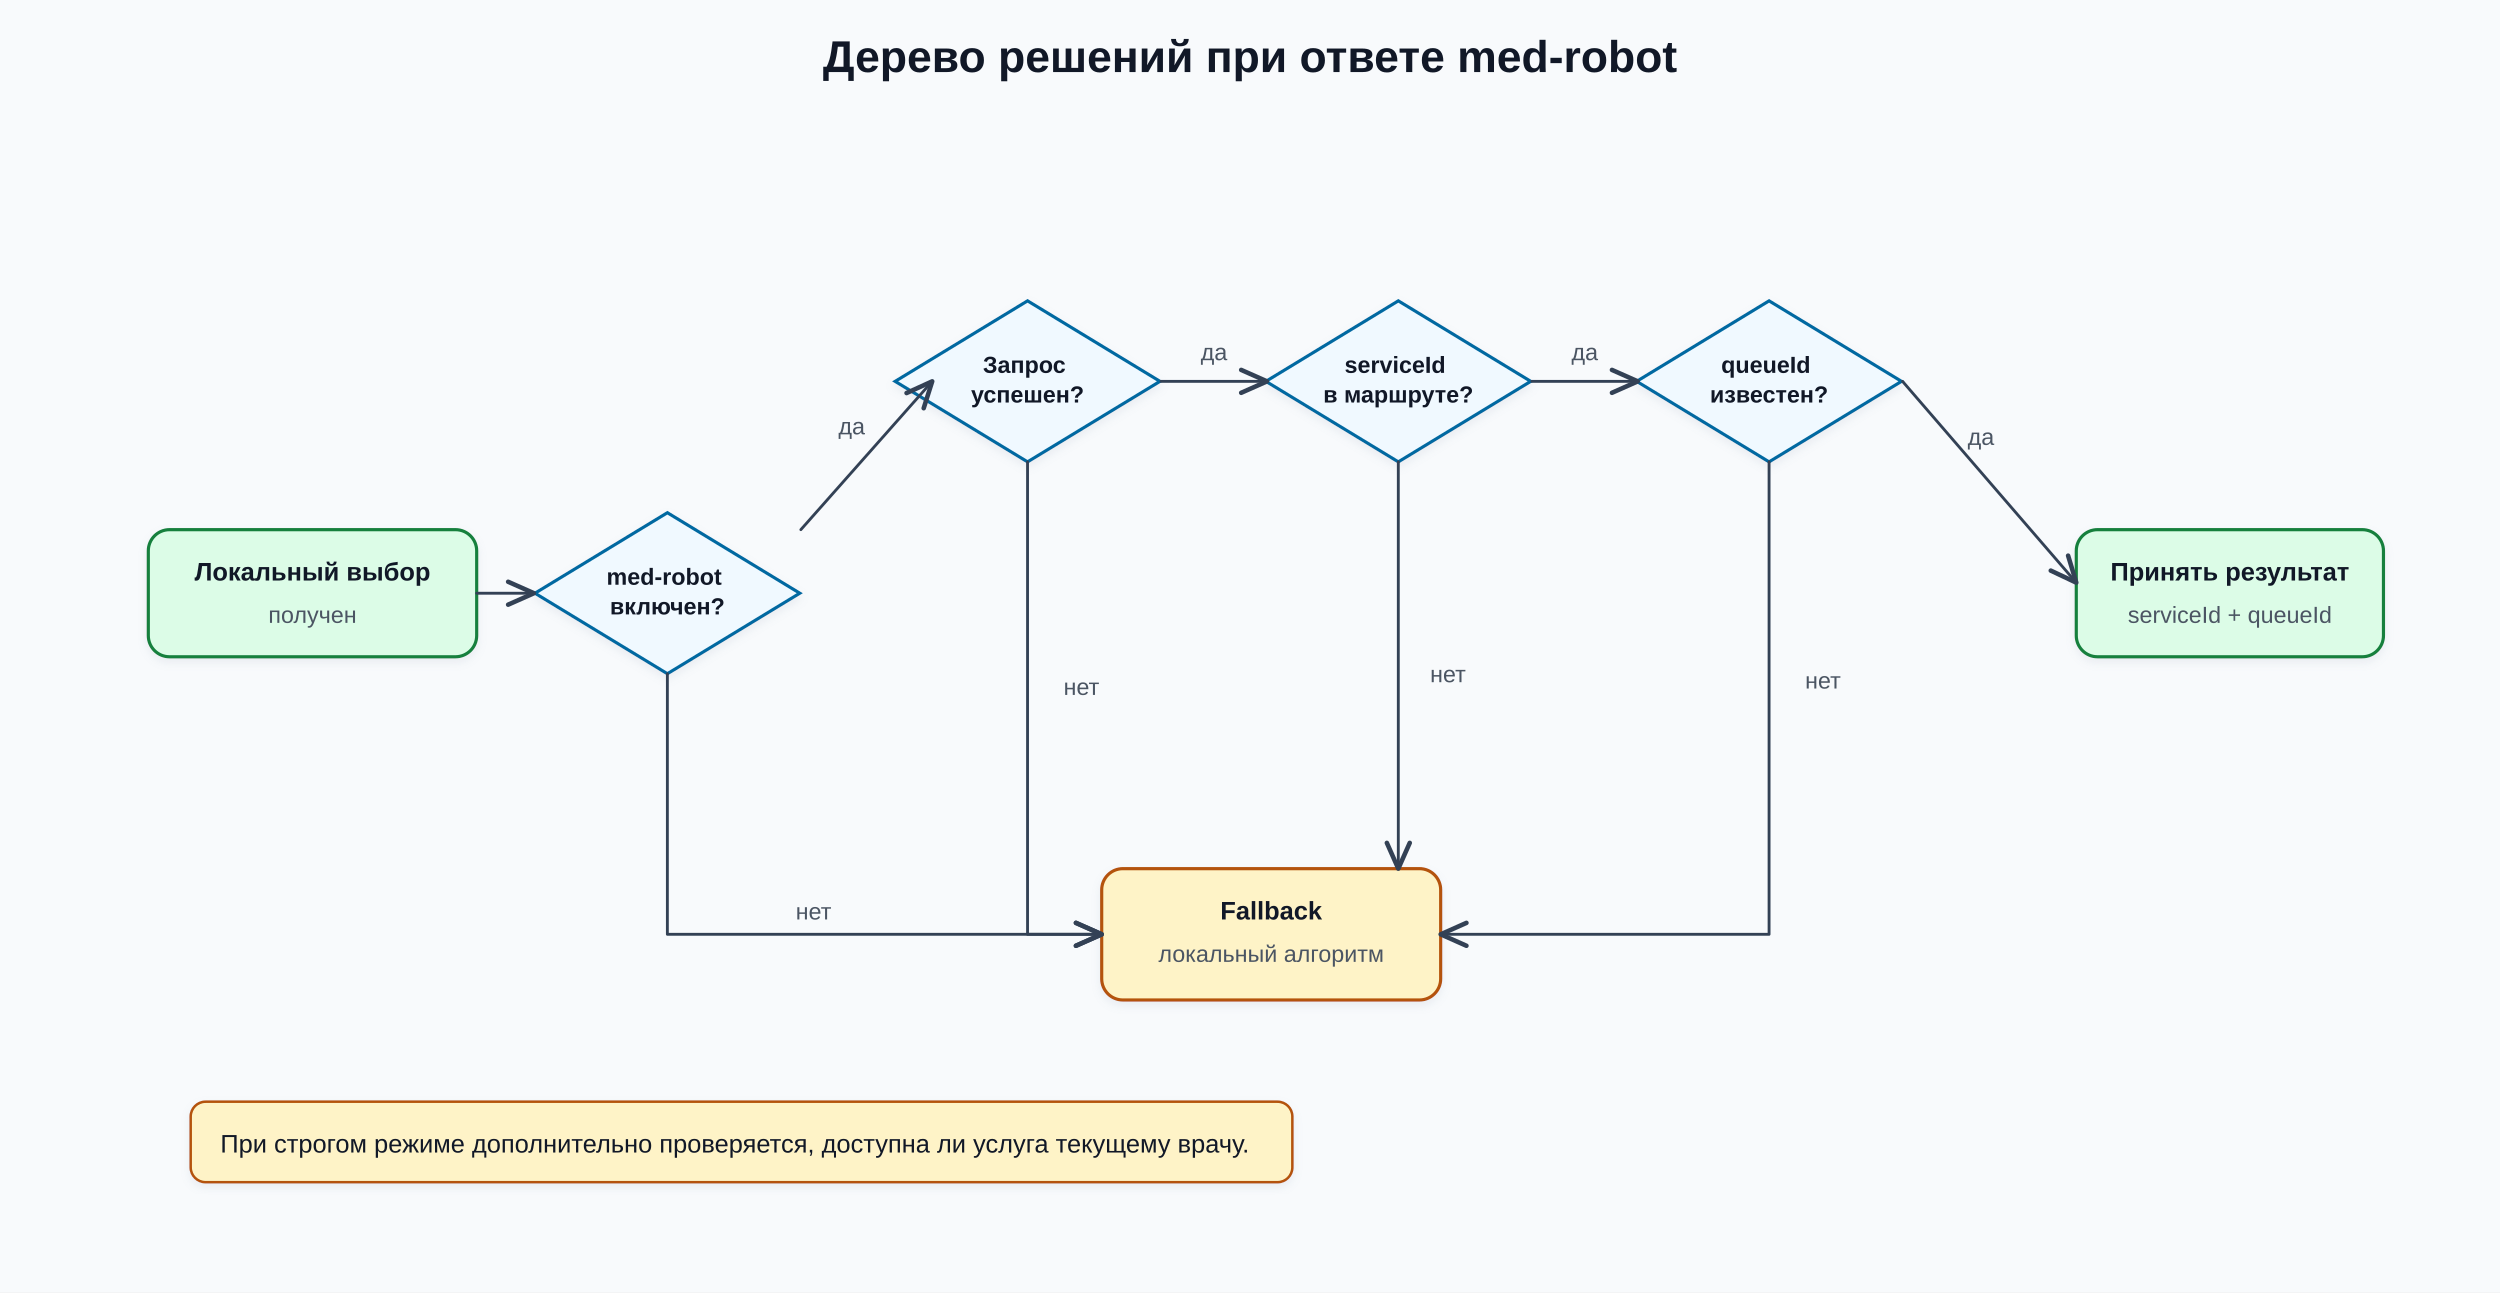
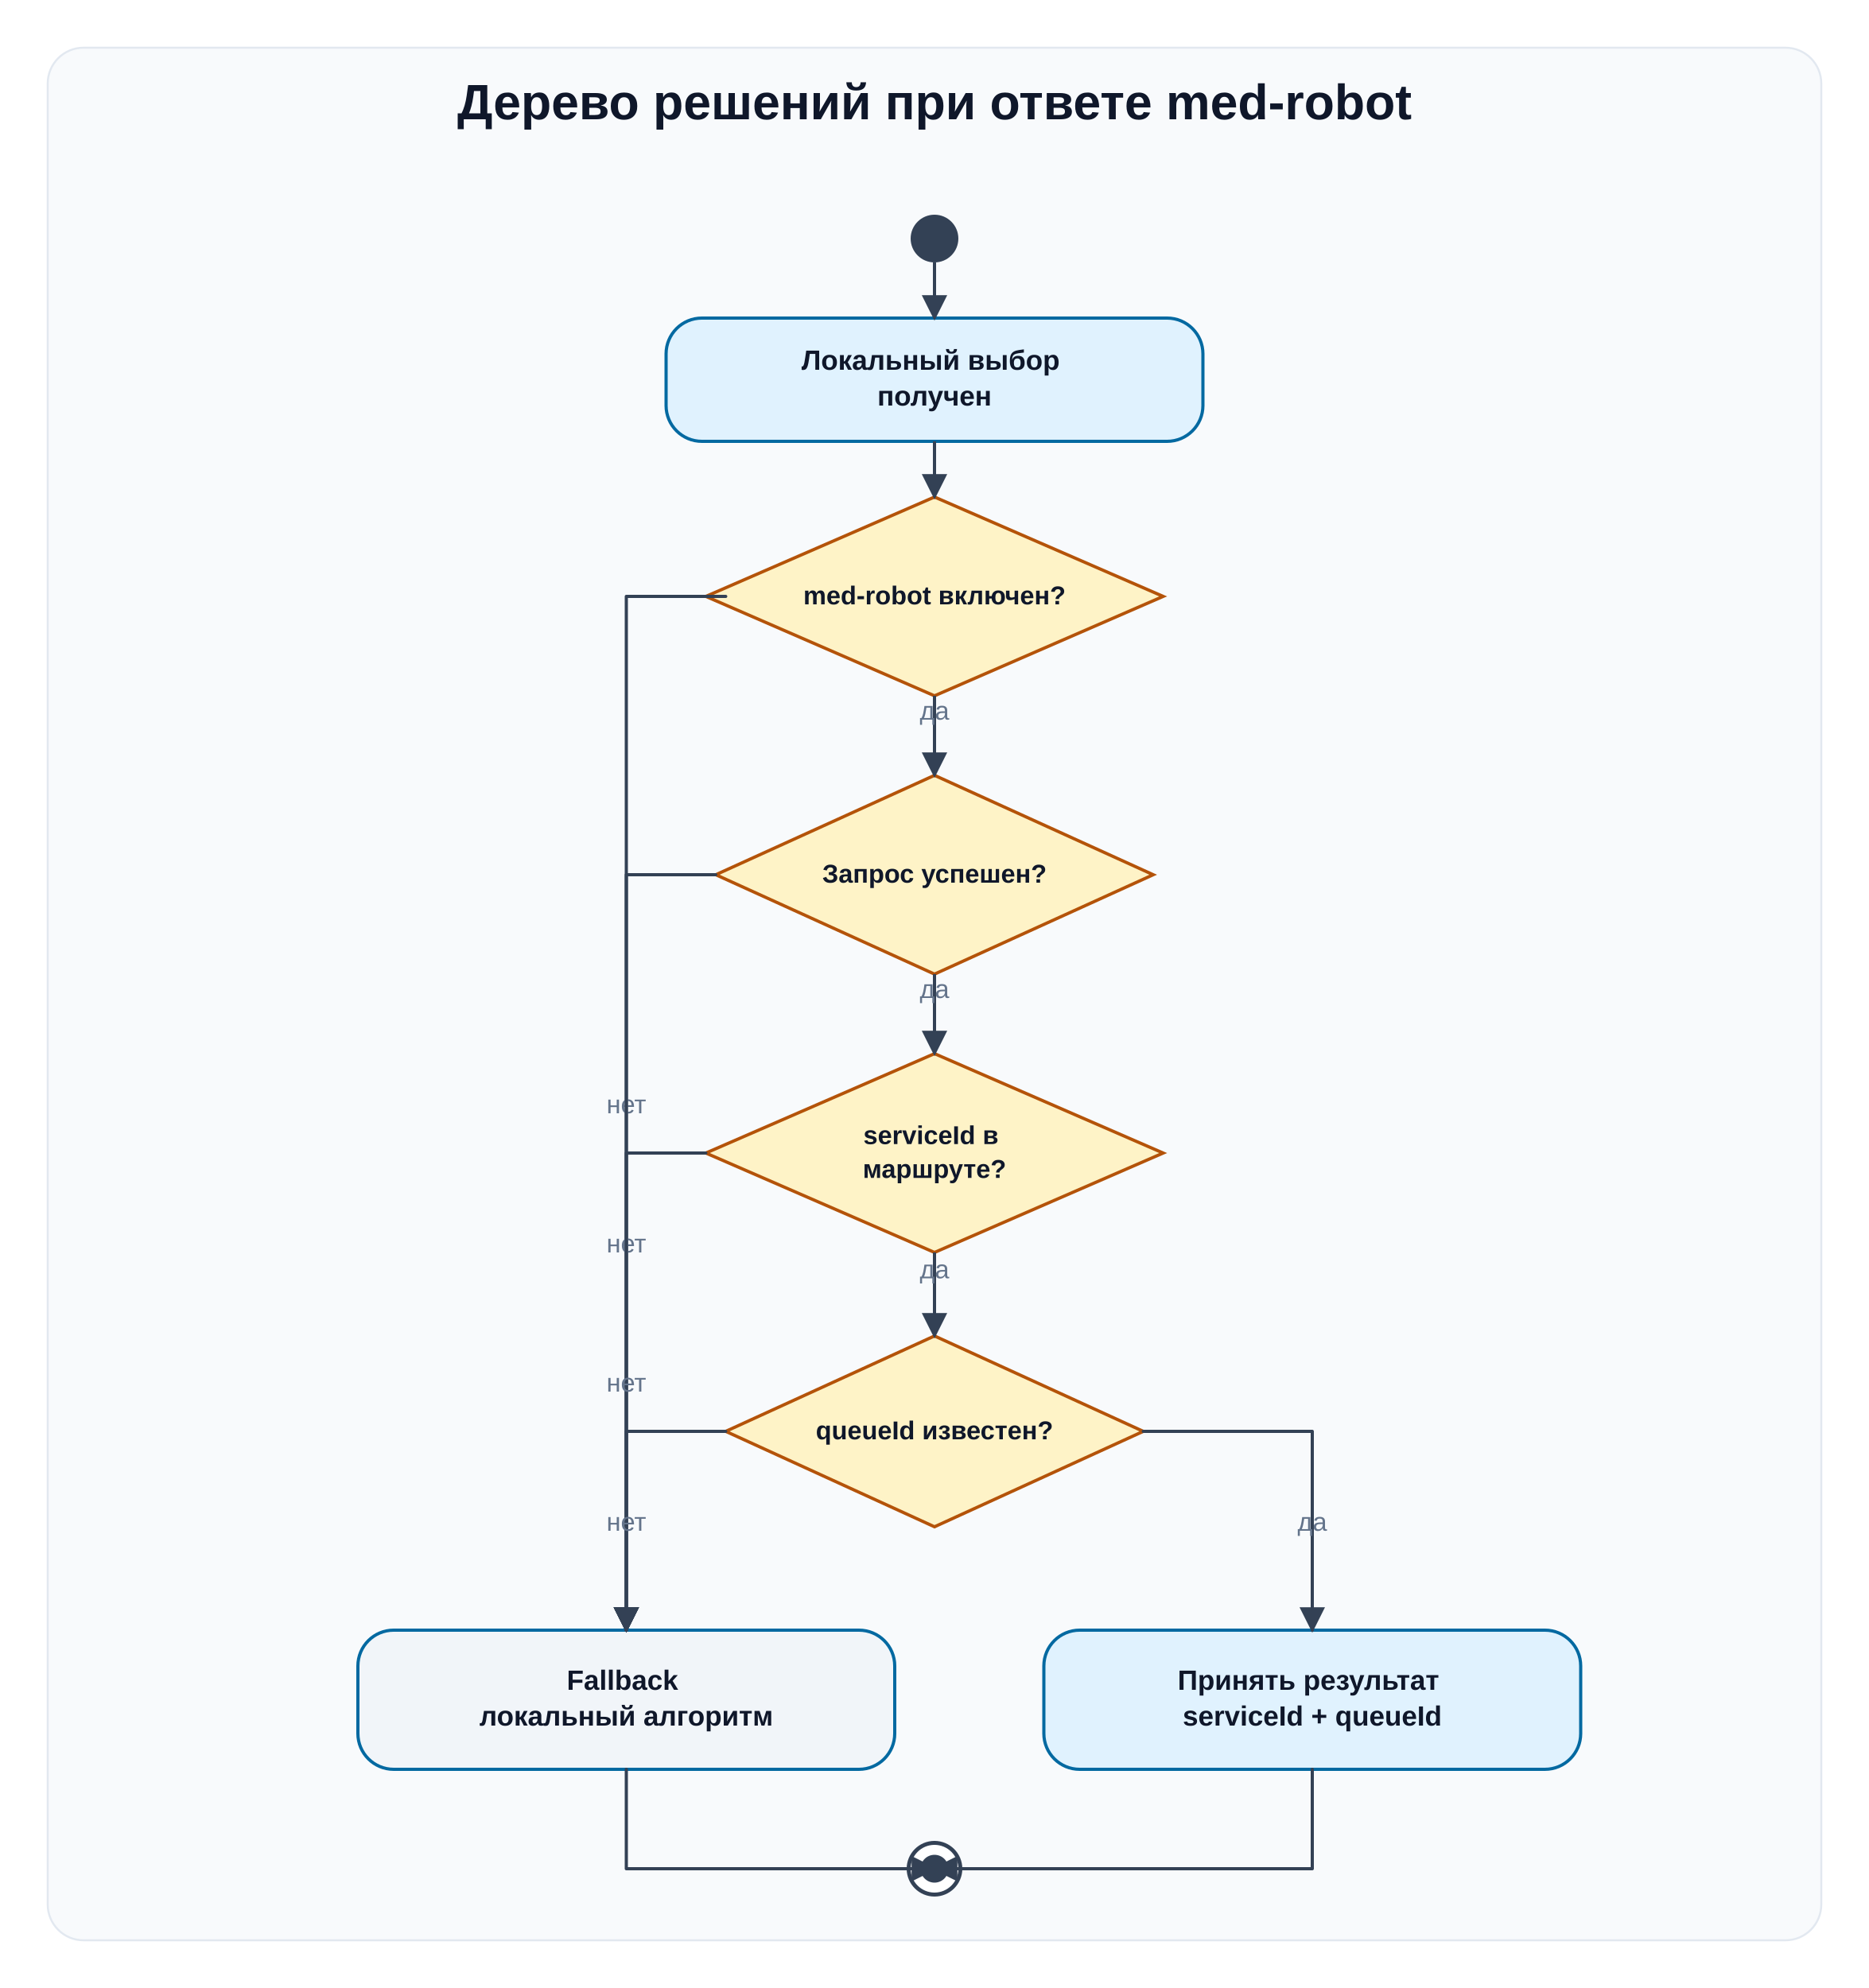
- <svg xmlns="http://www.w3.org/2000/svg" width="1180" height="610" viewBox="0 0 1180 610">
+ <svg xmlns="http://www.w3.org/2000/svg" width="940" height="1000" viewBox="0 0 940 1000" role="img" aria-label="Дерево решений при ответе med-robot">
  <defs>
-     <marker id="arrow" markerWidth="12" markerHeight="10" refX="10" refY="5" orient="auto" markerUnits="strokeWidth">
-       <path d="M 1 1 L 10 5 L 1 9" fill="none" stroke="#334155" stroke-width="1.6" stroke-linecap="round" stroke-linejoin="round" />
+     <marker id="arrow" viewBox="0 0 10 10" refX="9" refY="5" markerWidth="8" markerHeight="8" orient="auto-start-reverse">
+       <path d="M 0 0 L 10 5 L 0 10 z" fill="#334155" />
    </marker>
-     <marker id="triangle" markerWidth="14" markerHeight="12" refX="12" refY="6" orient="auto" markerUnits="strokeWidth">
-       <path d="M 1 6 L 12 1 L 12 11 Z" fill="#F8FAFC" stroke="#334155" stroke-width="1.5" />
+     <marker id="arrow-dashed" viewBox="0 0 10 10" refX="9" refY="5" markerWidth="8" markerHeight="8" orient="auto-start-reverse">
+       <path d="M 0 0 L 10 5 L 0 10 z" fill="#64748B" />
    </marker>
-     <marker id="green-dot" markerWidth="10" markerHeight="10" refX="5" refY="5" orient="auto">
-       <circle cx="5" cy="5" r="4" fill="#16A34A" />
-     </marker>
-     <filter id="card-shadow" x="-15%" y="-15%" width="130%" height="130%">
-       <feDropShadow dx="0" dy="2" stdDeviation="2" flood-color="#94A3B8" flood-opacity="0.16" />
-     </filter>
  </defs>
-   <rect x="0" y="0" width="1180" height="610" fill="#F8FAFC" />
-   <text x="590.0" y="34" text-anchor="middle" font-family="Segoe UI, Arial, sans-serif" font-size="21" font-weight="700" fill="#111827">Дерево решений при ответе med-robot</text>
-   <rect x="70" y="250" width="155" height="60" rx="10" ry="10" fill="#DCFCE7" stroke="#15803D" stroke-width="1.5" filter="url(#card-shadow)" />
-   <text x="147.5" y="274" text-anchor="middle" font-family="Segoe UI, Arial, sans-serif" font-size="12" font-weight="700" fill="#111827" style="">
-     <tspan x="147.5" dy="0">Локальный выбор</tspan>
+   <rect x="0.0" y="0.0" width="940.0" height="1000.0" rx="0.0" fill="#FFFFFF" stroke="none" stroke-width="1" />
+   <rect x="24.0" y="24.0" width="892.0" height="952.0" rx="18.0" fill="#F8FAFC" stroke="#E2E8F0" stroke-width="1" />
+   <text x="470.0" y="60.0" text-anchor="middle" font-family="Segoe UI, Arial, sans-serif" font-size="25" font-weight="700" fill="#0F172A">Дерево решений при ответе med-robot</text>
+   <circle cx="470" cy="120" r="12" fill="#334155" />
+   <rect x="335.0" y="160.0" width="270.0" height="62.0" rx="18.0" fill="#E0F2FE" stroke="#0369A1" stroke-width="1.6" />
+   <text x="470.0" y="186.0" text-anchor="middle" font-family="Segoe UI, Arial, sans-serif" font-size="14" font-weight="600" fill="#0F172A">
+     <tspan x="470.0" dy="0">Локальный выбор</tspan>
+     <tspan x="470.0" dy="18">получен</tspan>
  </text>
-   <text x="147.5" y="294" text-anchor="middle" font-family="Segoe UI, Arial, sans-serif" font-size="11" font-weight="400" fill="#4B5563" style="">
-     <tspan x="147.5" dy="0">получен</tspan>
+   <path d="M 470.0 250.0 L 585.0 300.0 L 470.0 350.0 L 355.0 300.0 Z" fill="#FEF3C7" stroke="#B45309" stroke-width="1.6" />
+   <text x="470.0" y="304.0" text-anchor="middle" font-family="Segoe UI, Arial, sans-serif" font-size="13" font-weight="600" fill="#0F172A">
+     <tspan x="470.0" dy="0">med-robot включен?</tspan>
  </text>
-   <path d="M 315 242.0 L 377.5 280 L 315 318.0 L 252.5 280 Z" fill="#F0F9FF" stroke="#0369A1" stroke-width="1.5" filter="url(#card-shadow)" />
-   <text x="315" y="276" text-anchor="middle" font-family="Segoe UI, Arial, sans-serif" font-size="11" font-weight="700" fill="#111827" style="">
-     <tspan x="315" dy="0">med-robot</tspan>
-     <tspan x="315" dy="14">включен?</tspan>
+   <path d="M 470.0 390.0 L 580.0 440.0 L 470.0 490.0 L 360.0 440.0 Z" fill="#FEF3C7" stroke="#B45309" stroke-width="1.6" />
+   <text x="470.0" y="444.0" text-anchor="middle" font-family="Segoe UI, Arial, sans-serif" font-size="13" font-weight="600" fill="#0F172A">
+     <tspan x="470.0" dy="0">Запрос успешен?</tspan>
  </text>
-   <path d="M 485 142.0 L 547.5 180 L 485 218.0 L 422.5 180 Z" fill="#F0F9FF" stroke="#0369A1" stroke-width="1.5" filter="url(#card-shadow)" />
-   <text x="485" y="176" text-anchor="middle" font-family="Segoe UI, Arial, sans-serif" font-size="11" font-weight="700" fill="#111827" style="">
-     <tspan x="485" dy="0">Запрос</tspan>
-     <tspan x="485" dy="14">успешен?</tspan>
+   <path d="M 470.0 530.0 L 585.0 580.0 L 470.0 630.0 L 355.0 580.0 Z" fill="#FEF3C7" stroke="#B45309" stroke-width="1.6" />
+   <text x="470.0" y="575.5" text-anchor="middle" font-family="Segoe UI, Arial, sans-serif" font-size="13" font-weight="600" fill="#0F172A">
+     <tspan x="470.0" dy="0">serviceId в</tspan>
+     <tspan x="470.0" dy="17">маршруте?</tspan>
  </text>
-   <path d="M 660 142.0 L 722.5 180 L 660 218.0 L 597.5 180 Z" fill="#F0F9FF" stroke="#0369A1" stroke-width="1.5" filter="url(#card-shadow)" />
-   <text x="660" y="176" text-anchor="middle" font-family="Segoe UI, Arial, sans-serif" font-size="11" font-weight="700" fill="#111827" style="">
-     <tspan x="660" dy="0">serviceId</tspan>
-     <tspan x="660" dy="14">в маршруте?</tspan>
+   <path d="M 470.0 672.0 L 575.0 720.0 L 470.0 768.0 L 365.0 720.0 Z" fill="#FEF3C7" stroke="#B45309" stroke-width="1.6" />
+   <text x="470.0" y="724.0" text-anchor="middle" font-family="Segoe UI, Arial, sans-serif" font-size="13" font-weight="600" fill="#0F172A">
+     <tspan x="470.0" dy="0">queueId известен?</tspan>
  </text>
-   <path d="M 835 142.0 L 897.5 180 L 835 218.0 L 772.5 180 Z" fill="#F0F9FF" stroke="#0369A1" stroke-width="1.5" filter="url(#card-shadow)" />
-   <text x="835" y="176" text-anchor="middle" font-family="Segoe UI, Arial, sans-serif" font-size="11" font-weight="700" fill="#111827" style="">
-     <tspan x="835" dy="0">queueId</tspan>
-     <tspan x="835" dy="14">известен?</tspan>
+   <rect x="180.0" y="820.0" width="270.0" height="70.0" rx="18.0" fill="#F1F5F9" stroke="#0369A1" stroke-width="1.6" />
+   <text x="315.0" y="850.0" text-anchor="middle" font-family="Segoe UI, Arial, sans-serif" font-size="14" font-weight="600" fill="#0F172A">
+     <tspan x="315.0" dy="0">Fallback</tspan>
+     <tspan x="315.0" dy="18">локальный алгоритм</tspan>
  </text>
-   <rect x="980" y="250" width="145" height="60" rx="10" ry="10" fill="#DCFCE7" stroke="#15803D" stroke-width="1.5" filter="url(#card-shadow)" />
-   <text x="1052.5" y="274" text-anchor="middle" font-family="Segoe UI, Arial, sans-serif" font-size="12" font-weight="700" fill="#111827" style="">
-     <tspan x="1052.5" dy="0">Принять результат</tspan>
+   <rect x="525.0" y="820.0" width="270.0" height="70.0" rx="18.0" fill="#E0F2FE" stroke="#0369A1" stroke-width="1.6" />
+   <text x="660.0" y="850.0" text-anchor="middle" font-family="Segoe UI, Arial, sans-serif" font-size="14" font-weight="600" fill="#0F172A">
+     <tspan x="660.0" dy="0">Принять результат</tspan>
+     <tspan x="660.0" dy="18">serviceId + queueId</tspan>
  </text>
-   <text x="1052.5" y="294" text-anchor="middle" font-family="Segoe UI, Arial, sans-serif" font-size="11" font-weight="400" fill="#4B5563" style="">
-     <tspan x="1052.5" dy="0">serviceId + queueId</tspan>
-   </text>
-   <rect x="520" y="410" width="160" height="62" rx="10" ry="10" fill="#FEF3C7" stroke="#B45309" stroke-width="1.5" filter="url(#card-shadow)" />
-   <text x="600.0" y="434" text-anchor="middle" font-family="Segoe UI, Arial, sans-serif" font-size="12" font-weight="700" fill="#111827" style="">
-     <tspan x="600.0" dy="0">Fallback</tspan>
-   </text>
-   <text x="600.0" y="454" text-anchor="middle" font-family="Segoe UI, Arial, sans-serif" font-size="11" font-weight="400" fill="#4B5563" style="">
-     <tspan x="600.0" dy="0">локальный алгоритм</tspan>
-   </text>
-   <line x1="225" y1="280" x2="252" y2="280" stroke="#334155" stroke-width="1.35" stroke-linecap="round" marker-end="url(#arrow)" />
-   <line x1="378" y1="250" x2="440" y2="180" stroke="#334155" stroke-width="1.35" stroke-linecap="round" marker-end="url(#arrow)" />
-   <text x="402" y="205" text-anchor="middle" font-family="Segoe UI, Arial, sans-serif" font-size="11" font-weight="400" fill="#4B5563" style="">
-     <tspan x="402" dy="0">да</tspan>
-   </text>
-   <line x1="548" y1="180" x2="598" y2="180" stroke="#334155" stroke-width="1.35" stroke-linecap="round" marker-end="url(#arrow)" />
-   <text x="573" y="170" text-anchor="middle" font-family="Segoe UI, Arial, sans-serif" font-size="11" font-weight="400" fill="#4B5563" style="">
-     <tspan x="573" dy="0">да</tspan>
-   </text>
-   <line x1="723" y1="180" x2="773" y2="180" stroke="#334155" stroke-width="1.35" stroke-linecap="round" marker-end="url(#arrow)" />
-   <text x="748" y="170" text-anchor="middle" font-family="Segoe UI, Arial, sans-serif" font-size="11" font-weight="400" fill="#4B5563" style="">
-     <tspan x="748" dy="0">да</tspan>
-   </text>
-   <line x1="898" y1="180" x2="980" y2="275" stroke="#334155" stroke-width="1.35" stroke-linecap="round" marker-end="url(#arrow)" />
-   <text x="935" y="210" text-anchor="middle" font-family="Segoe UI, Arial, sans-serif" font-size="11" font-weight="400" fill="#4B5563" style="">
-     <tspan x="935" dy="0">да</tspan>
-   </text>
-   <path d="M 315 318 L 315 441 L 520 441" fill="none" stroke="#334155" stroke-width="1.35" stroke-linecap="round" stroke-linejoin="round" marker-end="url(#arrow)" />
-   <text x="384" y="434" text-anchor="middle" font-family="Segoe UI, Arial, sans-serif" font-size="11" font-weight="400" fill="#4B5563" style="">
-     <tspan x="384" dy="0">нет</tspan>
-   </text>
-   <path d="M 485 218 L 485 441 L 520 441" fill="none" stroke="#334155" stroke-width="1.35" stroke-linecap="round" stroke-linejoin="round" marker-end="url(#arrow)" />
-   <text x="502" y="328" text-anchor="start" font-family="Segoe UI, Arial, sans-serif" font-size="11" font-weight="400" fill="#4B5563" style="">
-     <tspan x="502" dy="0">нет</tspan>
-   </text>
-   <path d="M 660 218 L 660 410" fill="none" stroke="#334155" stroke-width="1.35" stroke-linecap="round" stroke-linejoin="round" marker-end="url(#arrow)" />
-   <text x="675" y="322" text-anchor="start" font-family="Segoe UI, Arial, sans-serif" font-size="11" font-weight="400" fill="#4B5563" style="">
-     <tspan x="675" dy="0">нет</tspan>
-   </text>
-   <path d="M 835 218 L 835 441 L 680 441" fill="none" stroke="#334155" stroke-width="1.35" stroke-linecap="round" stroke-linejoin="round" marker-end="url(#arrow)" />
-   <text x="852" y="325" text-anchor="start" font-family="Segoe UI, Arial, sans-serif" font-size="11" font-weight="400" fill="#4B5563" style="">
-     <tspan x="852" dy="0">нет</tspan>
-   </text>
-   <rect x="90" y="520" width="520" height="38" rx="7" ry="7" fill="#FEF3C7" stroke="#B45309" stroke-width="1.2" filter="url(#card-shadow)" />
-   <text x="104" y="544" text-anchor="start" font-family="Segoe UI, Arial, sans-serif" font-size="12" font-weight="400" fill="#111827" style="">
-     <tspan x="104" dy="0">При строгом режиме дополнительно проверяется, доступна ли услуга текущему врачу.</tspan>
-   </text>
+   <circle cx="470" cy="940" r="13" fill="#FFFFFF" stroke="#334155" stroke-width="2" />
+   <circle cx="470" cy="940" r="7" fill="#334155" />
+   <path d="M 470.0 132.0 L 470.0 160.0" fill="none" stroke="#334155" stroke-width="1.6" marker-end="url(#arrow)" />
+   <path d="M 470.0 222.0 L 470.0 250.0" fill="none" stroke="#334155" stroke-width="1.6" marker-end="url(#arrow)" />
+   <path d="M 470.0 350.0 L 470.0 390.0" fill="none" stroke="#334155" stroke-width="1.6" marker-end="url(#arrow)" />
+   <text x="470.0" y="362.0" text-anchor="middle" font-family="Segoe UI, Arial, sans-serif" font-size="13" font-weight="400" fill="#64748B">да</text>
+   <path d="M 470.0 490.0 L 470.0 530.0" fill="none" stroke="#334155" stroke-width="1.6" marker-end="url(#arrow)" />
+   <text x="470.0" y="502.0" text-anchor="middle" font-family="Segoe UI, Arial, sans-serif" font-size="13" font-weight="400" fill="#64748B">да</text>
+   <path d="M 470.0 630.0 L 470.0 672.0" fill="none" stroke="#334155" stroke-width="1.6" marker-end="url(#arrow)" />
+   <text x="470.0" y="643.0" text-anchor="middle" font-family="Segoe UI, Arial, sans-serif" font-size="13" font-weight="400" fill="#64748B">да</text>
+   <path d=" M 575.0 720.0 L 660.0 720.0 L 660.0 820.0" fill="none" stroke="#334155" stroke-width="1.6" stroke-linejoin="round" stroke-linecap="round" marker-end="url(#arrow)" />
+   <text x="660.0" y="770.0" text-anchor="middle" font-family="Segoe UI, Arial, sans-serif" font-size="13" font-weight="400" fill="#64748B">да</text>
+   <path d=" M 365.0 300.0 L 315.0 300.0 L 315.0 820.0" fill="none" stroke="#334155" stroke-width="1.6" stroke-linejoin="round" stroke-linecap="round" marker-end="url(#arrow)" />
+   <text x="315.0" y="560.0" text-anchor="middle" font-family="Segoe UI, Arial, sans-serif" font-size="13" font-weight="400" fill="#64748B">нет</text>
+   <path d=" M 360.0 440.0 L 315.0 440.0 L 315.0 820.0" fill="none" stroke="#334155" stroke-width="1.6" stroke-linejoin="round" stroke-linecap="round" marker-end="url(#arrow)" />
+   <text x="315.0" y="630.0" text-anchor="middle" font-family="Segoe UI, Arial, sans-serif" font-size="13" font-weight="400" fill="#64748B">нет</text>
+   <path d=" M 355.0 580.0 L 315.0 580.0 L 315.0 820.0" fill="none" stroke="#334155" stroke-width="1.6" stroke-linejoin="round" stroke-linecap="round" marker-end="url(#arrow)" />
+   <text x="315.0" y="700.0" text-anchor="middle" font-family="Segoe UI, Arial, sans-serif" font-size="13" font-weight="400" fill="#64748B">нет</text>
+   <path d=" M 365.0 720.0 L 315.0 720.0 L 315.0 820.0" fill="none" stroke="#334155" stroke-width="1.6" stroke-linejoin="round" stroke-linecap="round" marker-end="url(#arrow)" />
+   <text x="315.0" y="770.0" text-anchor="middle" font-family="Segoe UI, Arial, sans-serif" font-size="13" font-weight="400" fill="#64748B">нет</text>
+   <path d=" M 315.0 890.0 L 315.0 940.0 L 470.0 940.0" fill="none" stroke="#334155" stroke-width="1.6" stroke-linejoin="round" stroke-linecap="round" marker-end="url(#arrow)" />
+   <path d=" M 660.0 890.0 L 660.0 940.0 L 470.0 940.0" fill="none" stroke="#334155" stroke-width="1.6" stroke-linejoin="round" stroke-linecap="round" marker-end="url(#arrow)" />
</svg>
